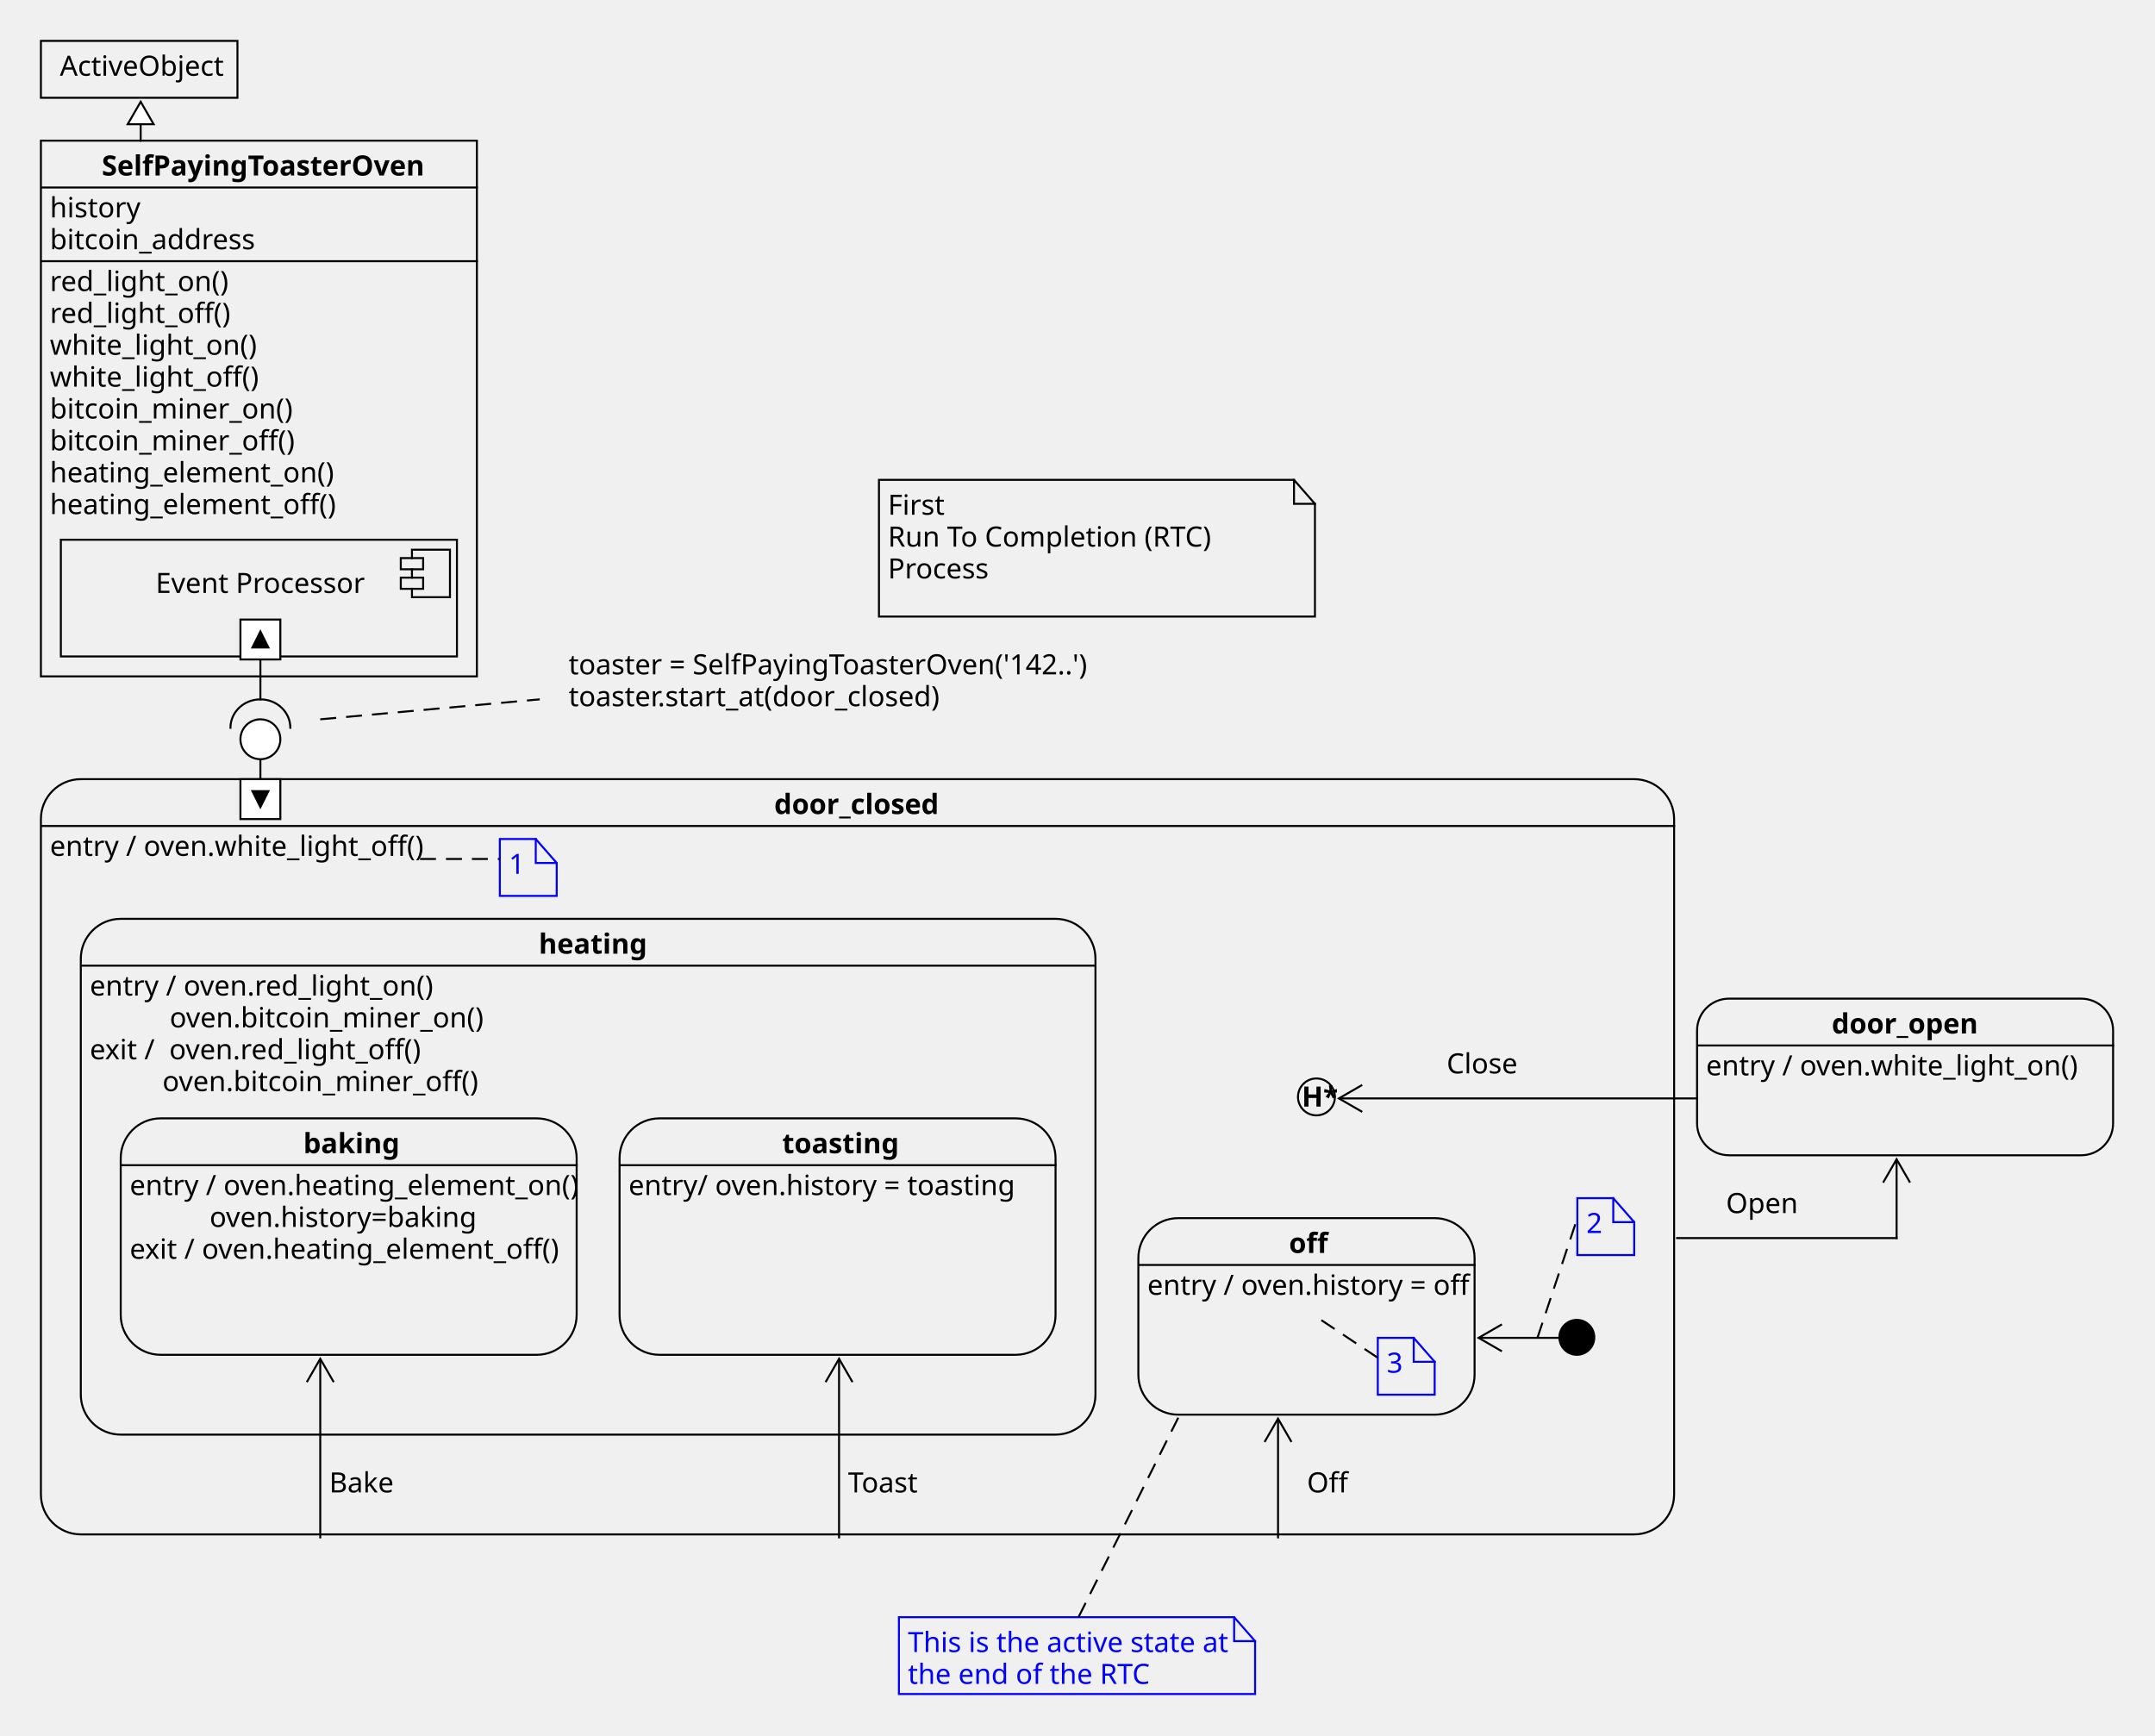
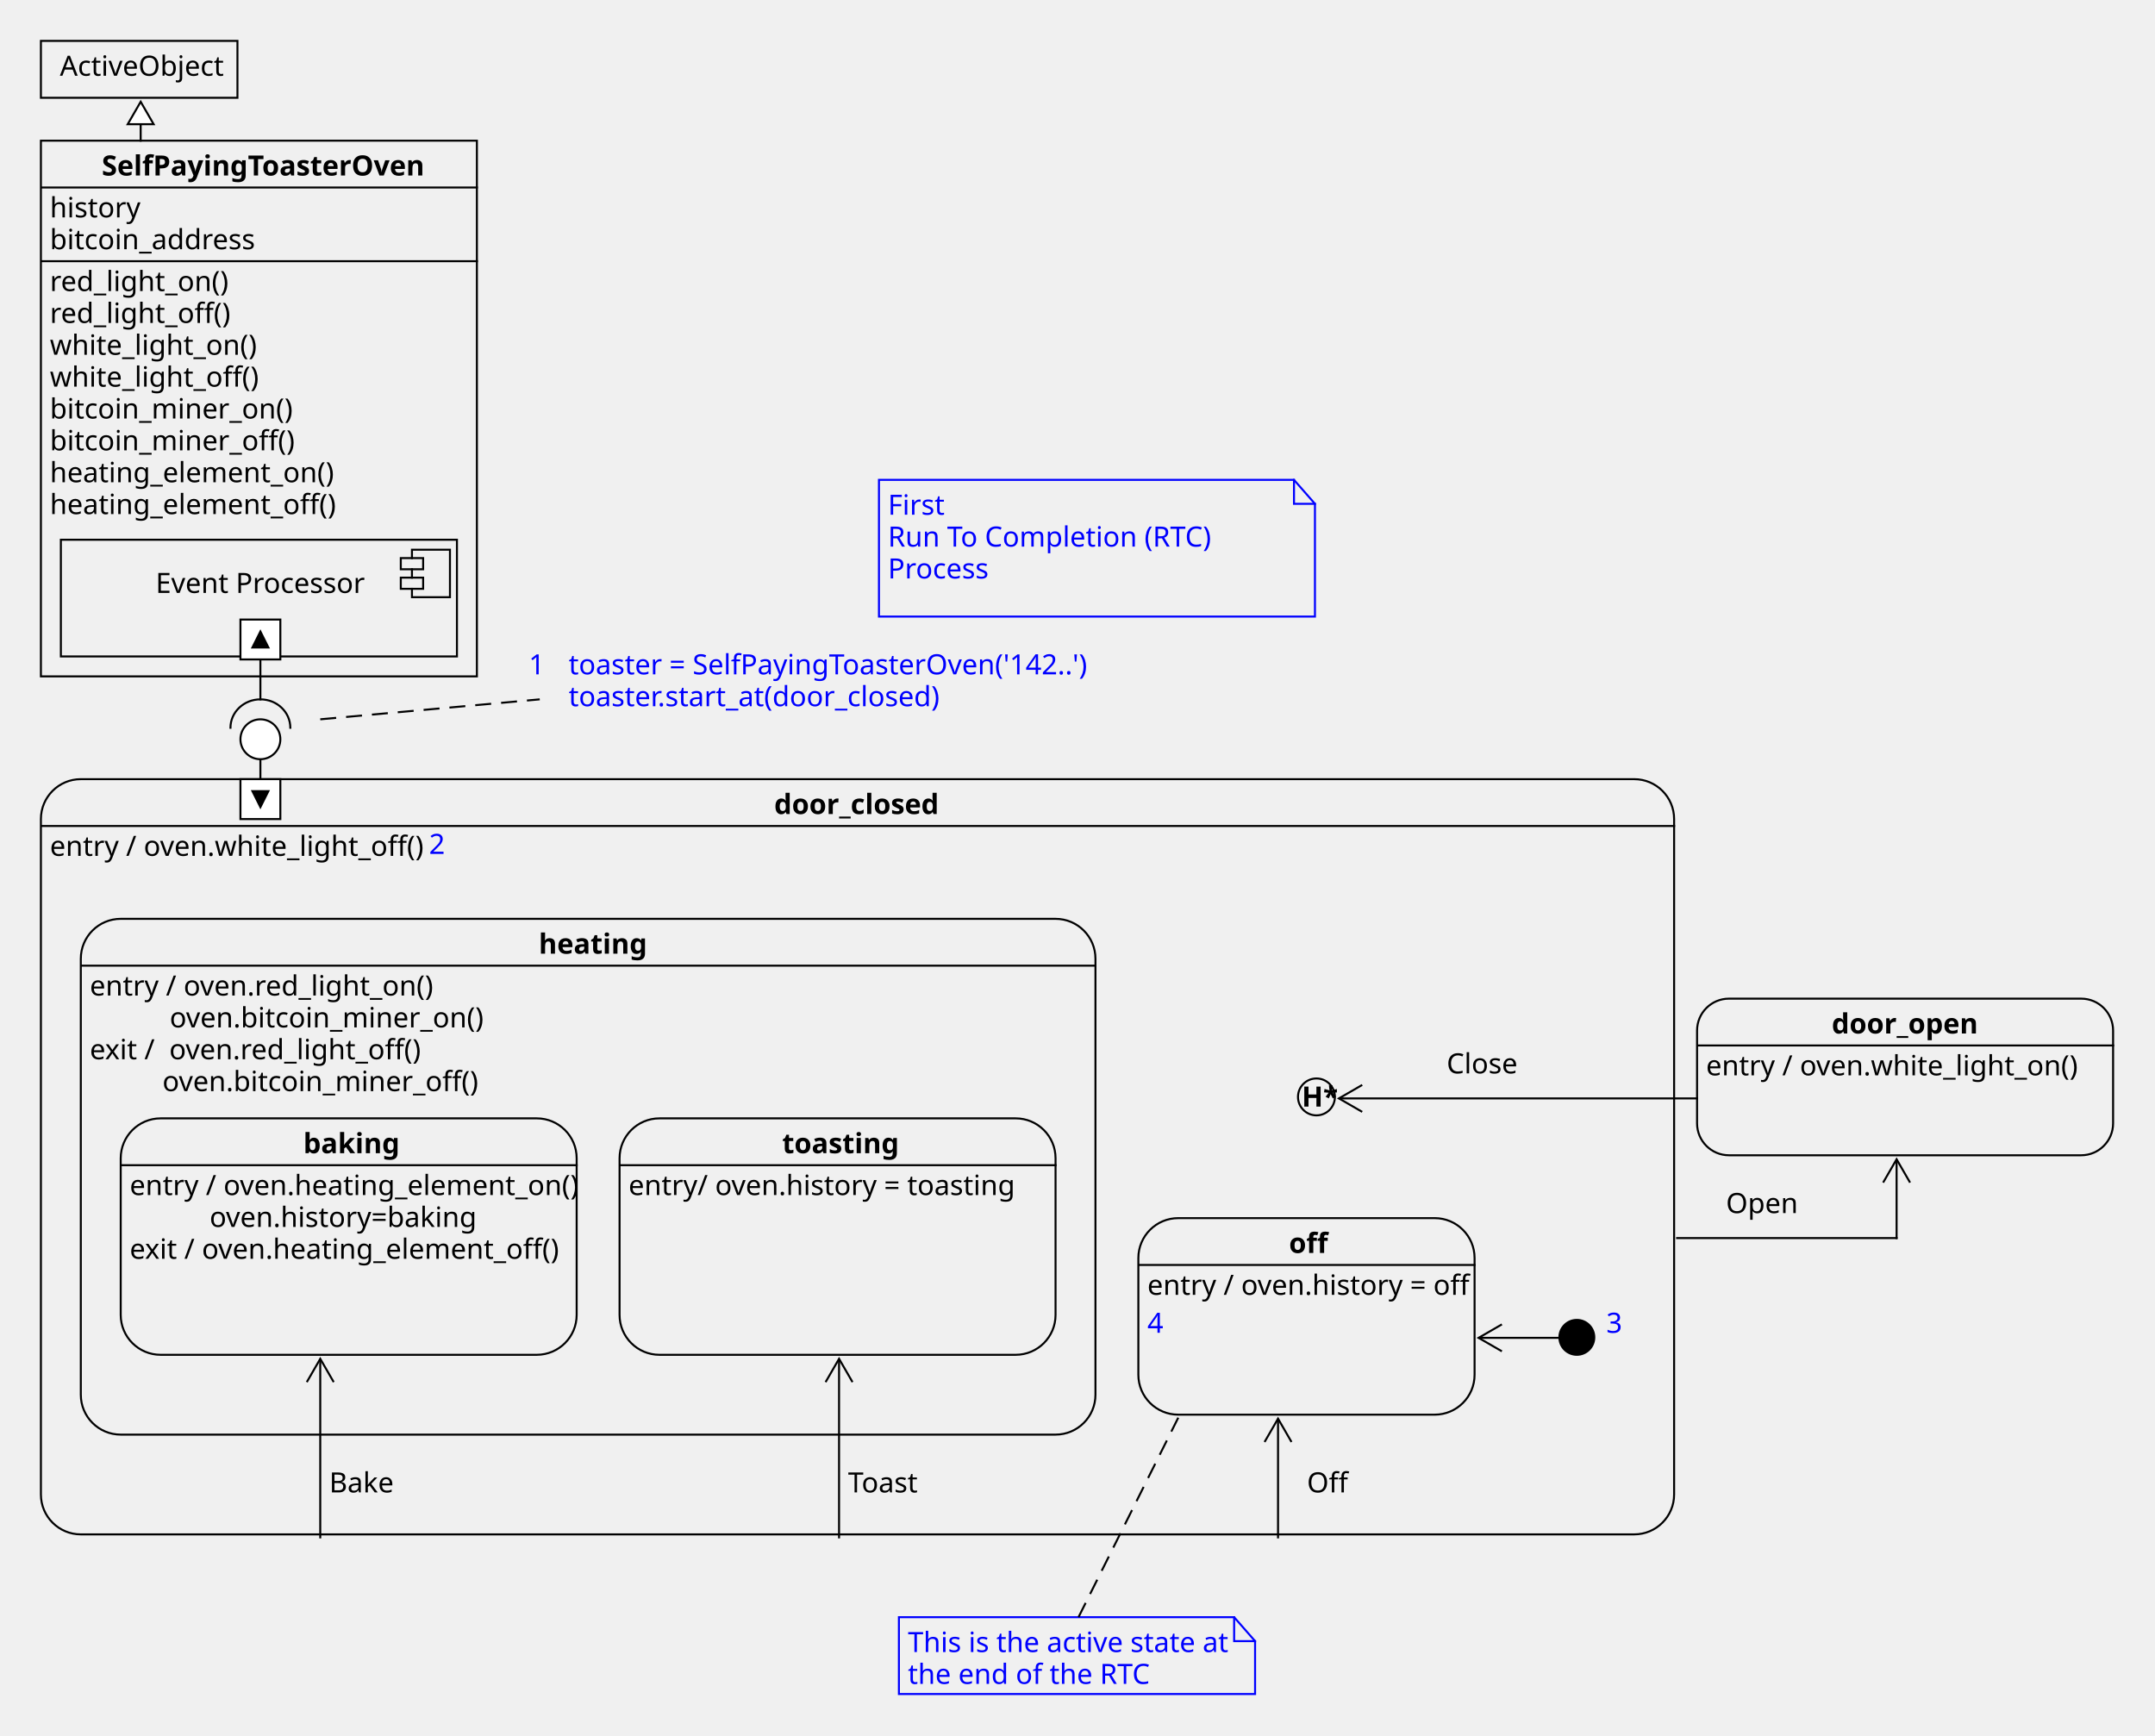
- <svg xmlns="http://www.w3.org/2000/svg" fill-opacity="1" color-rendering="auto" color-interpolation="auto" text-rendering="auto" stroke="black" stroke-linecap="square" width="1080" stroke-miterlimit="10" shape-rendering="auto" stroke-opacity="1" fill="black" stroke-dasharray="none" font-weight="normal" stroke-width="1" viewBox="170 50 1080 870" height="870" font-family="'Dialog'" font-style="normal" stroke-linejoin="miter" font-size="12px" stroke-dashoffset="0" image-rendering="auto">
+ <svg xmlns="http://www.w3.org/2000/svg" fill-opacity="1" color-rendering="auto" color-interpolation="auto" text-rendering="auto" stroke="black" stroke-linecap="square" width="1080" stroke-miterlimit="10" shape-rendering="auto" stroke-opacity="1" fill="black" stroke-dasharray="none" font-weight="normal" stroke-width="1" viewBox="150 60 1080 870" height="870" font-family="'Dialog'" font-style="normal" stroke-linejoin="miter" font-size="12px" stroke-dashoffset="0" image-rendering="auto">
  <defs id="genericDefs" />
  <g>
    <defs id="defs1">
      <clipPath clipPathUnits="userSpaceOnUse" id="clipPath1">
        <path d="M0 0 L2147483647 0 L2147483647 2147483647 L0 2147483647 L0 0 Z" />
      </clipPath>
      <clipPath clipPathUnits="userSpaceOnUse" id="clipPath2">
+         <path d="M0 0 L0 40 L30 40 L30 0 Z" />
+       </clipPath>
+       <clipPath clipPathUnits="userSpaceOnUse" id="clipPath3">
        <path d="M0 0 L0 40 L180 40 L180 0 Z" />
      </clipPath>
-       <clipPath clipPathUnits="userSpaceOnUse" id="clipPath3">
+       <clipPath clipPathUnits="userSpaceOnUse" id="clipPath4">
        <path d="M0 0 L0 70 L220 70 L220 0 Z" />
-       </clipPath>
-       <clipPath clipPathUnits="userSpaceOnUse" id="clipPath4">
-         <path d="M0 0 L0 30 L30 30 L30 0 Z" />
      </clipPath>
      <clipPath clipPathUnits="userSpaceOnUse" id="clipPath5">
        <path d="M0 0 L0 70 L350 70 L350 0 Z" />
      </clipPath>
      <clipPath clipPathUnits="userSpaceOnUse" id="clipPath6">
        <path d="M0 0 L0 30 L100 30 L100 0 Z" />
      </clipPath>
      <clipPath clipPathUnits="userSpaceOnUse" id="clipPath7">
        <path d="M0 0 L0 20 L20 20 L20 0 Z" />
      </clipPath>
      <clipPath clipPathUnits="userSpaceOnUse" id="clipPath8">
        <path d="M0 0 L0 80 L210 80 L210 0 Z" />
      </clipPath>
      <clipPath clipPathUnits="userSpaceOnUse" id="clipPath9">
        <path d="M0 0 L0 120 L220 120 L220 0 Z" />
      </clipPath>
      <clipPath clipPathUnits="userSpaceOnUse" id="clipPath10">
        <path d="M0 0 L0 120 L230 120 L230 0 Z" />
      </clipPath>
      <clipPath clipPathUnits="userSpaceOnUse" id="clipPath11">
        <path d="M0 0 L0 260 L510 260 L510 0 Z" />
      </clipPath>
      <clipPath clipPathUnits="userSpaceOnUse" id="clipPath12">
        <path d="M0 0 L0 100 L170 100 L170 0 Z" />
      </clipPath>
      <clipPath clipPathUnits="userSpaceOnUse" id="clipPath13">
        <path d="M0 0 L0 60 L200 60 L200 0 Z" />
      </clipPath>
      <clipPath clipPathUnits="userSpaceOnUse" id="clipPath14">
        <path d="M0 0 L0 270 L220 270 L220 0 Z" />
      </clipPath>
      <clipPath clipPathUnits="userSpaceOnUse" id="clipPath15">
        <path d="M0 0 L0 380 L820 380 L820 0 Z" />
      </clipPath>
      <clipPath clipPathUnits="userSpaceOnUse" id="clipPath16">
        <path d="M0 0 L0 130 L80 130 L80 0 Z" />
      </clipPath>
      <clipPath clipPathUnits="userSpaceOnUse" id="clipPath17">
-         <path d="M0 0 L0 50 L60 50 L60 0 Z" />
+         <path d="M0 0 L0 40 L140 40 L140 0 Z" />
      </clipPath>
      <clipPath clipPathUnits="userSpaceOnUse" id="clipPath18">
-         <path d="M0 0 L0 90 L50 90 L50 0 Z" />
+         <path d="M0 0 L0 120 L30 120 L30 0 Z" />
      </clipPath>
      <clipPath clipPathUnits="userSpaceOnUse" id="clipPath19">
-         <path d="M0 0 L0 30 L70 30 L70 0 Z" />
+         <path d="M0 0 L0 50 L30 50 L30 0 Z" />
      </clipPath>
      <clipPath clipPathUnits="userSpaceOnUse" id="clipPath20">
-         <path d="M0 0 L0 40 L140 40 L140 0 Z" />
+         <path d="M0 0 L0 90 L30 90 L30 0 Z" />
      </clipPath>
      <clipPath clipPathUnits="userSpaceOnUse" id="clipPath21">
-         <path d="M0 0 L0 120 L30 120 L30 0 Z" />
+         <path d="M0 0 L0 30 L80 30 L80 0 Z" />
      </clipPath>
      <clipPath clipPathUnits="userSpaceOnUse" id="clipPath22">
-         <path d="M0 0 L0 50 L30 50 L30 0 Z" />
+         <path d="M0 0 L0 30 L210 30 L210 0 Z" />
      </clipPath>
      <clipPath clipPathUnits="userSpaceOnUse" id="clipPath23">
-         <path d="M0 0 L0 90 L30 90 L30 0 Z" />
+         <path d="M0 0 L0 70 L140 70 L140 0 Z" />
      </clipPath>
      <clipPath clipPathUnits="userSpaceOnUse" id="clipPath24">
-         <path d="M0 0 L0 30 L80 30 L80 0 Z" />
+         <path d="M0 0 L0 60 L30 60 L30 0 Z" />
      </clipPath>
      <clipPath clipPathUnits="userSpaceOnUse" id="clipPath25">
-         <path d="M0 0 L0 30 L210 30 L210 0 Z" />
-       </clipPath>
-       <clipPath clipPathUnits="userSpaceOnUse" id="clipPath26">
-         <path d="M0 0 L0 70 L140 70 L140 0 Z" />
-       </clipPath>
-       <clipPath clipPathUnits="userSpaceOnUse" id="clipPath27">
-         <path d="M0 0 L0 60 L30 60 L30 0 Z" />
-       </clipPath>
-       <clipPath clipPathUnits="userSpaceOnUse" id="clipPath28">
        <path d="M0 0 L0 70 L50 70 L50 0 Z" />
      </clipPath>
    </defs>
-     <g fill="rgb(255,255,255)" fill-opacity="0" transform="translate(620,860)" stroke-opacity="0" stroke="rgb(255,255,255)">
-       <path d="M0.5 0.5 L168.5 0.5 L179 12.5 L179 39 L0.5 39 Z" stroke="none" clip-path="url(#clipPath2)" />
-     </g>
-     <g fill="blue" transform="translate(620,860)" stroke="blue">
-       <path fill="none" d="M0.5 0.5 L168.5 0.5 L179 12.5 L179 39 L0.5 39 Z" clip-path="url(#clipPath2)" />
-       <path fill="none" d="M168.5 0.5 L168.5 12.5 L179 12.5" clip-path="url(#clipPath2)" />
-       <text x="5" font-size="14px" y="17.969" clip-path="url(#clipPath2)" font-family="sans-serif" stroke="none" xml:space="preserve">This is the active state at</text>
-       <text x="5" font-size="14px" y="33.938" clip-path="url(#clipPath2)" font-family="sans-serif" stroke="none" xml:space="preserve">the end of the RTC</text>
-     </g>
-     <g fill="rgb(255,255,255)" fill-opacity="0" transform="translate(610,290)" stroke-opacity="0" stroke="rgb(255,255,255)">
-       <path d="M0.5 0.5 L208.5 0.5 L219 12.5 L219 69 L0.5 69 Z" stroke="none" clip-path="url(#clipPath3)" />
-     </g>
-     <g transform="translate(610,290)">
-       <path fill="none" d="M0.5 0.5 L208.5 0.5 L219 12.5 L219 69 L0.5 69 Z" clip-path="url(#clipPath3)" />
-       <path fill="none" d="M208.5 0.5 L208.5 12.5 L219 12.5" clip-path="url(#clipPath3)" />
-       <text x="5" font-size="14px" y="17.969" clip-path="url(#clipPath3)" font-family="sans-serif" stroke="none" xml:space="preserve">First </text>
-       <text x="5" font-size="14px" y="33.938" clip-path="url(#clipPath3)" font-family="sans-serif" stroke="none" xml:space="preserve">Run To Completion (RTC)</text>
-       <text x="5" font-size="14px" y="49.906" clip-path="url(#clipPath3)" font-family="sans-serif" stroke="none" xml:space="preserve">Process</text>
-     </g>
-     <g fill="rgb(255,255,255)" fill-opacity="0" transform="translate(860,720)" stroke-opacity="0" stroke="rgb(255,255,255)">
-       <path d="M0.5 0.5 L18.5 0.5 L29 12.5 L29 29 L0.5 29 Z" stroke="none" clip-path="url(#clipPath4)" />
-     </g>
-     <g fill="blue" transform="translate(860,720)" stroke="blue">
-       <path fill="none" d="M0.5 0.5 L18.5 0.5 L29 12.5 L29 29 L0.5 29 Z" clip-path="url(#clipPath4)" />
-       <path fill="none" d="M18.5 0.5 L18.5 12.5 L29 12.5" clip-path="url(#clipPath4)" />
-       <text x="5" font-size="14px" y="17.969" clip-path="url(#clipPath4)" font-family="sans-serif" stroke="none" xml:space="preserve">3</text>
-     </g>
-     <g fill="rgb(255,255,255)" fill-opacity="0" transform="translate(960,650)" stroke-opacity="0" stroke="rgb(255,255,255)">
-       <path d="M0.5 0.5 L18.5 0.5 L29 12.5 L29 29 L0.5 29 Z" stroke="none" clip-path="url(#clipPath4)" />
-     </g>
-     <g fill="blue" transform="translate(960,650)" stroke="blue">
-       <path fill="none" d="M0.5 0.5 L18.5 0.5 L29 12.5 L29 29 L0.5 29 Z" clip-path="url(#clipPath4)" />
-       <path fill="none" d="M18.5 0.5 L18.5 12.5 L29 12.5" clip-path="url(#clipPath4)" />
-       <text x="5" font-size="14px" y="17.969" clip-path="url(#clipPath4)" font-family="sans-serif" stroke="none" xml:space="preserve">2</text>
-     </g>
-     <g fill="rgb(255,255,255)" fill-opacity="0" transform="translate(420,470)" stroke-opacity="0" stroke="rgb(255,255,255)">
-       <path d="M0.5 0.5 L18.5 0.5 L29 12.5 L29 29 L0.5 29 Z" stroke="none" clip-path="url(#clipPath4)" />
-     </g>
-     <g fill="blue" transform="translate(420,470)" stroke="blue">
-       <path fill="none" d="M0.5 0.5 L18.5 0.5 L29 12.5 L29 29 L0.5 29 Z" clip-path="url(#clipPath4)" />
-       <path fill="none" d="M18.5 0.5 L18.5 12.5 L29 12.5" clip-path="url(#clipPath4)" />
-       <text x="5" font-size="14px" y="17.969" clip-path="url(#clipPath4)" font-family="sans-serif" stroke="none" xml:space="preserve">1</text>
-     </g>
-     <g font-family="sans-serif" font-size="14px" transform="translate(450,370)">
+     <g fill="blue" font-size="14px" font-family="sans-serif" transform="translate(720,710)" stroke="blue">
+       <text x="5" xml:space="preserve" y="17.969" clip-path="url(#clipPath2)" stroke="none">4</text>
+     </g>
+     <g fill="blue" font-size="14px" font-family="sans-serif" transform="translate(950,710)" stroke="blue">
+       <text x="5" xml:space="preserve" y="17.969" clip-path="url(#clipPath2)" stroke="none">3</text>
+     </g>
+     <g fill="blue" font-size="14px" font-family="sans-serif" transform="translate(360,470)" stroke="blue">
+       <text x="5" xml:space="preserve" y="17.969" clip-path="url(#clipPath2)" stroke="none">2</text>
+     </g>
+     <g fill="blue" font-size="14px" font-family="sans-serif" transform="translate(410,380)" stroke="blue">
+       <text x="5" xml:space="preserve" y="17.969" clip-path="url(#clipPath2)" stroke="none">1</text>
+     </g>
+     <g fill="rgb(255,255,255)" fill-opacity="0" transform="translate(600,870)" stroke-opacity="0" stroke="rgb(255,255,255)">
+       <path d="M0.5 0.5 L168.5 0.5 L179 12.5 L179 39 L0.5 39 Z" stroke="none" clip-path="url(#clipPath3)" />
+     </g>
+     <g fill="blue" transform="translate(600,870)" stroke="blue">
+       <path fill="none" d="M0.5 0.5 L168.5 0.5 L179 12.5 L179 39 L0.5 39 Z" clip-path="url(#clipPath3)" />
+       <path fill="none" d="M168.5 0.5 L168.5 12.5 L179 12.5" clip-path="url(#clipPath3)" />
+       <text x="5" font-size="14px" y="17.969" clip-path="url(#clipPath3)" font-family="sans-serif" stroke="none" xml:space="preserve">This is the active state at</text>
+       <text x="5" font-size="14px" y="33.938" clip-path="url(#clipPath3)" font-family="sans-serif" stroke="none" xml:space="preserve">the end of the RTC</text>
+     </g>
+     <g fill="rgb(255,255,255)" fill-opacity="0" transform="translate(590,300)" stroke-opacity="0" stroke="rgb(255,255,255)">
+       <path d="M0.5 0.5 L208.5 0.5 L219 12.5 L219 69 L0.5 69 Z" stroke="none" clip-path="url(#clipPath4)" />
+     </g>
+     <g fill="blue" transform="translate(590,300)" stroke="blue">
+       <path fill="none" d="M0.5 0.5 L208.5 0.5 L219 12.5 L219 69 L0.5 69 Z" clip-path="url(#clipPath4)" />
+       <path fill="none" d="M208.5 0.5 L208.5 12.5 L219 12.5" clip-path="url(#clipPath4)" />
+       <text x="5" font-size="14px" y="17.969" clip-path="url(#clipPath4)" font-family="sans-serif" stroke="none" xml:space="preserve">First </text>
+       <text x="5" font-size="14px" y="33.938" clip-path="url(#clipPath4)" font-family="sans-serif" stroke="none" xml:space="preserve">Run To Completion (RTC)</text>
+       <text x="5" font-size="14px" y="49.906" clip-path="url(#clipPath4)" font-family="sans-serif" stroke="none" xml:space="preserve">Process</text>
+     </g>
+     <g fill="blue" font-size="14px" font-family="sans-serif" transform="translate(430,380)" stroke="blue">
      <text x="5" xml:space="preserve" y="17.969" clip-path="url(#clipPath5)" stroke="none">toaster = SelfPayingToasterOven('142..')</text>
      <text x="5" xml:space="preserve" y="33.938" clip-path="url(#clipPath5)" stroke="none">toaster.start_at(door_closed)</text>
    </g>
-     <g font-family="sans-serif" font-size="14px" transform="translate(330,780)">
+     <g font-family="sans-serif" font-size="14px" transform="translate(310,790)">
      <text x="5" xml:space="preserve" y="17.969" clip-path="url(#clipPath6)" stroke="none">Bake</text>
    </g>
-     <g font-family="sans-serif" font-size="14px" transform="translate(590,780)">
+     <g font-family="sans-serif" font-size="14px" transform="translate(570,790)">
      <text x="5" xml:space="preserve" y="17.969" clip-path="url(#clipPath6)" stroke="none">Toast</text>
    </g>
-     <g font-family="sans-serif" font-size="14px" transform="translate(820,780)">
+     <g font-family="sans-serif" font-size="14px" transform="translate(800,790)">
      <text x="5" xml:space="preserve" y="17.969" clip-path="url(#clipPath6)" stroke="none">Off</text>
    </g>
-     <g font-family="sans-serif" font-size="14px" transform="translate(890,570)">
+     <g font-family="sans-serif" font-size="14px" transform="translate(870,580)">
      <text x="5" xml:space="preserve" y="17.969" clip-path="url(#clipPath6)" stroke="none">Close</text>
    </g>
-     <g font-family="sans-serif" font-size="14px" transform="translate(1030,640)">
+     <g font-family="sans-serif" font-size="14px" transform="translate(1010,650)">
      <text x="5" xml:space="preserve" y="17.969" clip-path="url(#clipPath6)" stroke="none">Open</text>
    </g>
-     <g fill="rgb(255,255,255)" fill-opacity="0" transform="translate(190,70)" stroke-opacity="0" stroke="rgb(255,255,255)">
+     <g fill="rgb(255,255,255)" fill-opacity="0" transform="translate(170,80)" stroke-opacity="0" stroke="rgb(255,255,255)">
      <rect x="0.5" width="98.5" height="28.5" y="0.5" clip-path="url(#clipPath6)" stroke="none" />
    </g>
-     <g transform="translate(190,70)">
+     <g transform="translate(170,80)">
      <rect fill="none" x="0.5" width="98.5" height="28.5" y="0.5" clip-path="url(#clipPath6)" />
      <text x="10" font-size="14px" y="17.969" clip-path="url(#clipPath6)" font-family="sans-serif" stroke="none" xml:space="preserve">ActiveObject</text>
    </g>
-     <g transform="translate(950,710)">
+     <g transform="translate(930,720)">
      <circle r="8.75" clip-path="url(#clipPath7)" cx="10.25" cy="10.25" stroke="none" />
      <circle fill="none" r="8.75" clip-path="url(#clipPath7)" cx="10.25" cy="10.25" />
    </g>
-     <g fill="rgb(255,255,255)" fill-opacity="0" transform="translate(1020,550)" stroke-opacity="0" stroke="rgb(255,255,255)">
+     <g fill="rgb(255,255,255)" fill-opacity="0" transform="translate(1000,560)" stroke-opacity="0" stroke="rgb(255,255,255)">
      <rect x="0.5" y="0.5" clip-path="url(#clipPath8)" width="208.5" rx="16" ry="16" height="78.5" stroke="none" />
    </g>
-     <g transform="translate(1020,550)">
+     <g transform="translate(1000,560)">
      <rect x="0.5" y="0.5" clip-path="url(#clipPath8)" fill="none" width="208.5" rx="16" ry="16" height="78.5" />
      <text x="68" font-size="14px" y="17.969" clip-path="url(#clipPath8)" font-family="sans-serif" stroke="none" font-weight="bold" xml:space="preserve">door_open</text>
      <path fill="none" d="M1 23.969 L209 23.969" clip-path="url(#clipPath8)" />
      <text x="5" font-size="14px" y="38.938" clip-path="url(#clipPath8)" font-family="sans-serif" stroke="none" xml:space="preserve">entry / oven.white_light_on()</text>
    </g>
-     <g fill="rgb(255,255,255)" fill-opacity="0" transform="translate(820,590)" stroke-opacity="0" stroke="rgb(255,255,255)">
+     <g fill="rgb(255,255,255)" fill-opacity="0" transform="translate(800,600)" stroke-opacity="0" stroke="rgb(255,255,255)">
      <circle r="9.25" clip-path="url(#clipPath7)" cx="9.75" cy="9.75" stroke="none" />
    </g>
-     <g transform="translate(820,590)">
+     <g transform="translate(800,600)">
      <circle fill="none" r="9.25" clip-path="url(#clipPath7)" cx="9.75" cy="9.75" />
      <text x="2.39" font-size="14px" y="14.594" clip-path="url(#clipPath7)" font-family="sans-serif" stroke="none" font-weight="bold" xml:space="preserve">H*</text>
    </g>
-     <g fill="rgb(255,255,255)" fill-opacity="0" transform="translate(480,610)" stroke-opacity="0" stroke="rgb(255,255,255)">
+     <g fill="rgb(255,255,255)" fill-opacity="0" transform="translate(460,620)" stroke-opacity="0" stroke="rgb(255,255,255)">
      <rect x="0.5" y="0.5" clip-path="url(#clipPath9)" width="218.5" rx="20" ry="20" height="118.5" stroke="none" />
    </g>
-     <g transform="translate(480,610)">
+     <g transform="translate(460,620)">
      <rect x="0.5" y="0.5" clip-path="url(#clipPath9)" fill="none" width="218.5" rx="20" ry="20" height="118.5" />
      <text x="82" font-size="14px" y="17.969" clip-path="url(#clipPath9)" font-family="sans-serif" stroke="none" font-weight="bold" xml:space="preserve">toasting</text>
      <path fill="none" d="M1 23.969 L219 23.969" clip-path="url(#clipPath9)" />
      <text x="5" font-size="14px" y="38.938" clip-path="url(#clipPath9)" font-family="sans-serif" stroke="none" xml:space="preserve">entry/ oven.history = toasting</text>
    </g>
-     <g fill="rgb(255,255,255)" fill-opacity="0" transform="translate(230,610)" stroke-opacity="0" stroke="rgb(255,255,255)">
+     <g fill="rgb(255,255,255)" fill-opacity="0" transform="translate(210,620)" stroke-opacity="0" stroke="rgb(255,255,255)">
      <rect x="0.5" y="0.5" clip-path="url(#clipPath10)" width="228.5" rx="20" ry="20" height="118.5" stroke="none" />
    </g>
-     <g transform="translate(230,610)">
+     <g transform="translate(210,620)">
      <rect x="0.5" y="0.5" clip-path="url(#clipPath10)" fill="none" width="228.5" rx="20" ry="20" height="118.5" />
      <text x="92" font-size="14px" y="17.969" clip-path="url(#clipPath10)" font-family="sans-serif" stroke="none" font-weight="bold" xml:space="preserve">baking</text>
      <path fill="none" d="M1 23.969 L229 23.969" clip-path="url(#clipPath10)" />
      <text x="5" font-size="14px" y="38.938" clip-path="url(#clipPath10)" font-family="sans-serif" stroke="none" xml:space="preserve">entry / oven.heating_element_on()</text>
      <text x="5" font-size="14px" y="54.906" clip-path="url(#clipPath10)" font-family="sans-serif" stroke="none" xml:space="preserve">           oven.history=baking</text>
      <text x="5" font-size="14px" y="70.875" clip-path="url(#clipPath10)" font-family="sans-serif" stroke="none" xml:space="preserve">exit / oven.heating_element_off()</text>
    </g>
-     <g fill="rgb(255,255,255)" fill-opacity="0" transform="translate(210,510)" stroke-opacity="0" stroke="rgb(255,255,255)">
+     <g fill="rgb(255,255,255)" fill-opacity="0" transform="translate(190,520)" stroke-opacity="0" stroke="rgb(255,255,255)">
      <rect x="0.5" y="0.5" clip-path="url(#clipPath11)" width="508.5" rx="20" ry="20" height="258.5" stroke="none" />
    </g>
-     <g transform="translate(210,510)">
+     <g transform="translate(190,520)">
      <rect x="0.5" y="0.5" clip-path="url(#clipPath11)" fill="none" width="508.5" rx="20" ry="20" height="258.5" />
      <text x="230" font-size="14px" y="17.969" clip-path="url(#clipPath11)" font-family="sans-serif" stroke="none" font-weight="bold" xml:space="preserve">heating</text>
      <path fill="none" d="M1 23.969 L509 23.969" clip-path="url(#clipPath11)" />
      <text x="5" font-size="14px" y="38.938" clip-path="url(#clipPath11)" font-family="sans-serif" stroke="none" xml:space="preserve">entry / oven.red_light_on()</text>
      <text x="5" font-size="14px" y="54.906" clip-path="url(#clipPath11)" font-family="sans-serif" stroke="none" xml:space="preserve">           oven.bitcoin_miner_on()</text>
      <text x="5" font-size="14px" y="70.875" clip-path="url(#clipPath11)" font-family="sans-serif" stroke="none" xml:space="preserve">exit /  oven.red_light_off()</text>
      <text x="5" font-size="14px" y="86.844" clip-path="url(#clipPath11)" font-family="sans-serif" stroke="none" xml:space="preserve">          oven.bitcoin_miner_off()</text>
    </g>
-     <g fill="rgb(255,255,255)" fill-opacity="0" transform="translate(740,660)" stroke-opacity="0" stroke="rgb(255,255,255)">
+     <g fill="rgb(255,255,255)" fill-opacity="0" transform="translate(720,670)" stroke-opacity="0" stroke="rgb(255,255,255)">
      <rect x="0.5" y="0.5" clip-path="url(#clipPath12)" width="168.5" rx="20" ry="20" height="98.5" stroke="none" />
    </g>
-     <g transform="translate(740,660)">
+     <g transform="translate(720,670)">
      <rect x="0.5" y="0.5" clip-path="url(#clipPath12)" fill="none" width="168.5" rx="20" ry="20" height="98.5" />
      <text x="76" font-size="14px" y="17.969" clip-path="url(#clipPath12)" font-family="sans-serif" stroke="none" font-weight="bold" xml:space="preserve">off</text>
      <path fill="none" d="M1 23.969 L169 23.969" clip-path="url(#clipPath12)" />
      <text x="5" font-size="14px" y="38.938" clip-path="url(#clipPath12)" font-family="sans-serif" stroke="none" xml:space="preserve">entry / oven.history = off</text>
    </g>
-     <g fill="rgb(255,255,255)" fill-opacity="0" transform="translate(200,320)" stroke-opacity="0" stroke="rgb(255,255,255)">
+     <g fill="rgb(255,255,255)" fill-opacity="0" transform="translate(180,330)" stroke-opacity="0" stroke="rgb(255,255,255)">
      <rect x="170.86" width="11.2" height="5.6" y="9.7" clip-path="url(#clipPath13)" stroke="none" />
    </g>
-     <g transform="translate(200,320)">
+     <g transform="translate(180,330)">
      <rect fill="none" x="170.86" width="11.2" height="5.6" y="9.7" clip-path="url(#clipPath13)" />
    </g>
-     <g fill="rgb(255,255,255)" fill-opacity="0" transform="translate(200,320)" stroke-opacity="0" stroke="rgb(255,255,255)">
+     <g fill="rgb(255,255,255)" fill-opacity="0" transform="translate(180,330)" stroke-opacity="0" stroke="rgb(255,255,255)">
      <rect x="170.86" width="11.2" height="5.6" y="19.5" clip-path="url(#clipPath13)" stroke="none" />
    </g>
-     <g transform="translate(200,320)">
+     <g transform="translate(180,330)">
      <rect fill="none" x="170.86" width="11.2" height="5.6" y="19.5" clip-path="url(#clipPath13)" />
      <path fill="none" d="M176.46 15.3 L176.46 19.5" clip-path="url(#clipPath13)" />
      <path fill="none" d="M176.46 9.7 L176.46 5.5 L195.5 5.5 L195.5 29.3 L176.46 29.3 L176.46 25.1" clip-path="url(#clipPath13)" />
    </g>
-     <g fill="rgb(255,255,255)" fill-opacity="0" transform="translate(200,320)" stroke-opacity="0" stroke="rgb(255,255,255)">
+     <g fill="rgb(255,255,255)" fill-opacity="0" transform="translate(180,330)" stroke-opacity="0" stroke="rgb(255,255,255)">
      <rect x="0.5" width="198.5" height="58.5" y="0.5" clip-path="url(#clipPath13)" stroke="none" />
    </g>
-     <g transform="translate(200,320)">
+     <g transform="translate(180,330)">
      <rect fill="none" x="0.5" width="198.5" height="58.5" y="0.5" clip-path="url(#clipPath13)" />
      <text x="48" font-size="14px" y="27.169" clip-path="url(#clipPath13)" font-family="sans-serif" stroke="none" xml:space="preserve">Event Processor</text>
    </g>
-     <g fill="rgb(255,255,255)" fill-opacity="0" transform="translate(190,120)" stroke-opacity="0" stroke="rgb(255,255,255)">
+     <g fill="rgb(255,255,255)" fill-opacity="0" transform="translate(170,130)" stroke-opacity="0" stroke="rgb(255,255,255)">
      <rect x="0.5" width="218.5" height="268.5" y="0.5" clip-path="url(#clipPath14)" stroke="none" />
    </g>
-     <g transform="translate(190,120)">
+     <g transform="translate(170,130)">
      <rect fill="none" x="0.5" width="218.5" height="268.5" y="0.5" clip-path="url(#clipPath14)" />
      <text x="31" font-size="14px" y="17.969" clip-path="url(#clipPath14)" font-family="sans-serif" stroke="none" font-weight="bold" xml:space="preserve">SelfPayingToasterOven</text>
      <path fill="none" d="M1 23.969 L219 23.969" clip-path="url(#clipPath14)" />
      <text x="5" font-size="14px" y="38.938" clip-path="url(#clipPath14)" font-family="sans-serif" stroke="none" xml:space="preserve">history</text>
      <text x="5" font-size="14px" y="54.906" clip-path="url(#clipPath14)" font-family="sans-serif" stroke="none" xml:space="preserve">bitcoin_address</text>
      <path fill="none" d="M1 60.906 L219 60.906" clip-path="url(#clipPath14)" />
      <text x="5" font-size="14px" y="75.875" clip-path="url(#clipPath14)" font-family="sans-serif" stroke="none" xml:space="preserve">red_light_on()</text>
      <text x="5" font-size="14px" y="91.844" clip-path="url(#clipPath14)" font-family="sans-serif" stroke="none" xml:space="preserve">red_light_off()</text>
      <text x="5" font-size="14px" y="107.812" clip-path="url(#clipPath14)" font-family="sans-serif" stroke="none" xml:space="preserve">white_light_on()</text>
      <text x="5" font-size="14px" y="123.781" clip-path="url(#clipPath14)" font-family="sans-serif" stroke="none" xml:space="preserve">white_light_off()</text>
      <text x="5" font-size="14px" y="139.75" clip-path="url(#clipPath14)" font-family="sans-serif" stroke="none" xml:space="preserve">bitcoin_miner_on()</text>
      <text x="5" font-size="14px" y="155.719" clip-path="url(#clipPath14)" font-family="sans-serif" stroke="none" xml:space="preserve">bitcoin_miner_off()</text>
      <text x="5" font-size="14px" y="171.688" clip-path="url(#clipPath14)" font-family="sans-serif" stroke="none" xml:space="preserve">heating_element_on()</text>
      <text x="5" font-size="14px" y="187.656" clip-path="url(#clipPath14)" font-family="sans-serif" stroke="none" xml:space="preserve">heating_element_off()</text>
    </g>
-     <g fill="rgb(255,255,255)" fill-opacity="0" transform="translate(190,440)" stroke-opacity="0" stroke="rgb(255,255,255)">
+     <g fill="rgb(255,255,255)" fill-opacity="0" transform="translate(170,450)" stroke-opacity="0" stroke="rgb(255,255,255)">
      <rect x="0.5" y="0.5" clip-path="url(#clipPath15)" width="818.5" rx="20" ry="20" height="378.5" stroke="none" />
    </g>
-     <g transform="translate(190,440)">
+     <g transform="translate(170,450)">
      <rect x="0.5" y="0.5" clip-path="url(#clipPath15)" fill="none" width="818.5" rx="20" ry="20" height="378.5" />
      <text x="368" font-size="14px" y="17.969" clip-path="url(#clipPath15)" font-family="sans-serif" stroke="none" font-weight="bold" xml:space="preserve">door_closed</text>
      <path fill="none" d="M1 23.969 L819 23.969" clip-path="url(#clipPath15)" />
      <text x="5" font-size="14px" y="38.938" clip-path="url(#clipPath15)" font-family="sans-serif" stroke="none" xml:space="preserve">entry / oven.white_light_off()</text>
    </g>
-     <g stroke-dasharray="8,5" stroke-miterlimit="5" transform="translate(700,750)" stroke-linecap="butt">
+     <g stroke-dasharray="8,5" stroke-miterlimit="5" transform="translate(680,760)" stroke-linecap="butt">
      <path fill="none" d="M10.5 110.5 L60.5 10.5" clip-path="url(#clipPath16)" />
    </g>
-     <g stroke-dasharray="8,5" stroke-miterlimit="5" transform="translate(820,700)" stroke-linecap="butt">
-       <path fill="none" d="M40.5 30.5 L10.5 10.5" clip-path="url(#clipPath17)" />
-     </g>
-     <g stroke-dasharray="8,5" stroke-miterlimit="5" transform="translate(930,650)" stroke-linecap="butt">
-       <path fill="none" d="M10.5 70.5 L30.5 10.5" clip-path="url(#clipPath18)" />
-     </g>
-     <g stroke-dasharray="8,5" stroke-miterlimit="5" transform="translate(370,470)" stroke-linecap="butt">
-       <path fill="none" d="M10.5 10.5 L50.5 10.5" clip-path="url(#clipPath19)" />
-     </g>
-     <g stroke-dasharray="8,5" stroke-miterlimit="5" transform="translate(320,390)" stroke-linecap="butt">
-       <path fill="none" d="M10.5 20.5 L120.5 10.5" clip-path="url(#clipPath20)" />
-     </g>
-     <g transform="translate(580,720)">
-       <path fill="none" d="M10.5 100.5 L10.5 11.5" clip-path="url(#clipPath21)" />
-       <path fill="none" d="M17 22.258 L10.5 11 L4 22.258" clip-path="url(#clipPath21)" />
-     </g>
-     <g transform="translate(320,720)">
-       <path fill="none" d="M10.5 100.5 L10.5 11.5" clip-path="url(#clipPath21)" />
-       <path fill="none" d="M17 22.258 L10.5 11 L4 22.258" clip-path="url(#clipPath21)" />
-     </g>
-     <g transform="translate(230,90)">
-       <path fill="none" d="M10.5 11.5 L10.5 30.5" clip-path="url(#clipPath22)" />
-       <path fill="white" d="M4 22.258 L10.5 11 L17 22.258 Z" clip-path="url(#clipPath22)" stroke="none" />
-       <path fill="none" d="M4 22.258 L10.5 11 L17 22.258 Z" clip-path="url(#clipPath22)" />
-     </g>
-     <g transform="translate(800,750)">
-       <path fill="none" d="M10.5 70.5 L10.5 11.5" clip-path="url(#clipPath23)" />
-       <path fill="none" d="M17 22.258 L10.5 11 L4 22.258" clip-path="url(#clipPath23)" />
-     </g>
-     <g transform="translate(900,710)">
-       <path fill="none" d="M60.5 10.5 L11.5 10.5" clip-path="url(#clipPath24)" />
-       <path fill="none" d="M22.258 4 L11 10.5 L22.258 17" clip-path="url(#clipPath24)" />
-     </g>
-     <g transform="translate(830,590)">
-       <path fill="none" d="M190.5 10.5 L11.5 10.5" clip-path="url(#clipPath25)" />
-       <path fill="none" d="M22.258 4 L11 10.5 L22.258 17" clip-path="url(#clipPath25)" />
-     </g>
-     <g transform="translate(1000,620)">
-       <path fill="none" d="M10.5 50.5 L120.5 50.5" clip-path="url(#clipPath26)" />
-       <path fill="none" d="M120.5 50.5 L120.5 11.5" clip-path="url(#clipPath26)" />
-       <path fill="none" d="M127 22.258 L120.5 11 L114 22.258" clip-path="url(#clipPath26)" />
-     </g>
-     <g transform="translate(290,410)">
-       <path fill="none" d="M10.5 11.5 L10.5 40.5" clip-path="url(#clipPath27)" />
-       <circle fill="white" r="10" clip-path="url(#clipPath27)" cx="10.5" cy="10.5" stroke="none" />
-       <circle fill="none" r="10" clip-path="url(#clipPath27)" cx="10.5" cy="10.5" />
-       <rect x="0.5" y="30.5" clip-path="url(#clipPath27)" fill="white" width="20" height="20" stroke="none" />
-       <rect fill="none" x="0.5" width="20" height="20" y="30.5" clip-path="url(#clipPath27)" />
-       <path d="M6.5 36.5 L14.5 36.5 L10.5 44.5 Z" clip-path="url(#clipPath27)" stroke="none" />
-       <path fill="none" d="M6.5 36.5 L14.5 36.5 L10.5 44.5 Z" clip-path="url(#clipPath27)" />
-     </g>
-     <g transform="translate(280,360)">
-       <path fill="none" d="M20.5 11.5 L20.5 40.5" clip-path="url(#clipPath28)" />
-       <rect x="10.5" y="0.5" clip-path="url(#clipPath28)" fill="white" width="20" height="20" stroke="none" />
-       <rect fill="none" x="10.5" width="20" height="20" y="0.5" clip-path="url(#clipPath28)" />
-       <path d="M20.5 6.5 L24.5 14.5 L16.5 14.5 Z" clip-path="url(#clipPath28)" stroke="none" />
-       <path fill="none" d="M20.5 6.5 L24.5 14.5 L16.5 14.5 Z" clip-path="url(#clipPath28)" />
-     </g>
-     <g fill="rgb(255,255,255)" fill-opacity="0" transform="translate(280,360)" stroke-opacity="0" stroke="rgb(255,255,255)">
-       <path d="M35.5 54.75 A15 14.25 0 0 0 5.5 54.75" stroke="none" clip-path="url(#clipPath28)" />
-     </g>
-     <g transform="translate(280,360)">
-       <path fill="none" d="M35.5 54.75 A15 14.25 0 0 0 5.5 54.75" clip-path="url(#clipPath28)" />
+     <g stroke-dasharray="8,5" stroke-miterlimit="5" transform="translate(300,400)" stroke-linecap="butt">
+       <path fill="none" d="M10.5 20.5 L120.5 10.5" clip-path="url(#clipPath17)" />
+     </g>
+     <g transform="translate(560,730)">
+       <path fill="none" d="M10.5 100.5 L10.5 11.5" clip-path="url(#clipPath18)" />
+       <path fill="none" d="M17 22.258 L10.5 11 L4 22.258" clip-path="url(#clipPath18)" />
+     </g>
+     <g transform="translate(300,730)">
+       <path fill="none" d="M10.5 100.5 L10.5 11.5" clip-path="url(#clipPath18)" />
+       <path fill="none" d="M17 22.258 L10.5 11 L4 22.258" clip-path="url(#clipPath18)" />
+     </g>
+     <g transform="translate(210,100)">
+       <path fill="none" d="M10.5 11.5 L10.5 30.5" clip-path="url(#clipPath19)" />
+       <path fill="white" d="M4 22.258 L10.5 11 L17 22.258 Z" clip-path="url(#clipPath19)" stroke="none" />
+       <path fill="none" d="M4 22.258 L10.5 11 L17 22.258 Z" clip-path="url(#clipPath19)" />
+     </g>
+     <g transform="translate(780,760)">
+       <path fill="none" d="M10.5 70.5 L10.5 11.5" clip-path="url(#clipPath20)" />
+       <path fill="none" d="M17 22.258 L10.5 11 L4 22.258" clip-path="url(#clipPath20)" />
+     </g>
+     <g transform="translate(880,720)">
+       <path fill="none" d="M60.5 10.5 L11.5 10.5" clip-path="url(#clipPath21)" />
+       <path fill="none" d="M22.258 4 L11 10.5 L22.258 17" clip-path="url(#clipPath21)" />
+     </g>
+     <g transform="translate(810,600)">
+       <path fill="none" d="M190.5 10.5 L11.5 10.5" clip-path="url(#clipPath22)" />
+       <path fill="none" d="M22.258 4 L11 10.5 L22.258 17" clip-path="url(#clipPath22)" />
+     </g>
+     <g transform="translate(980,630)">
+       <path fill="none" d="M10.5 50.5 L120.5 50.5" clip-path="url(#clipPath23)" />
+       <path fill="none" d="M120.5 50.5 L120.5 11.5" clip-path="url(#clipPath23)" />
+       <path fill="none" d="M127 22.258 L120.5 11 L114 22.258" clip-path="url(#clipPath23)" />
+     </g>
+     <g transform="translate(270,420)">
+       <path fill="none" d="M10.5 11.5 L10.5 40.5" clip-path="url(#clipPath24)" />
+       <circle fill="white" r="10" clip-path="url(#clipPath24)" cx="10.5" cy="10.5" stroke="none" />
+       <circle fill="none" r="10" clip-path="url(#clipPath24)" cx="10.5" cy="10.5" />
+       <rect x="0.5" y="30.5" clip-path="url(#clipPath24)" fill="white" width="20" height="20" stroke="none" />
+       <rect fill="none" x="0.5" width="20" height="20" y="30.5" clip-path="url(#clipPath24)" />
+       <path d="M6.5 36.5 L14.5 36.5 L10.5 44.5 Z" clip-path="url(#clipPath24)" stroke="none" />
+       <path fill="none" d="M6.5 36.5 L14.5 36.5 L10.5 44.5 Z" clip-path="url(#clipPath24)" />
+     </g>
+     <g transform="translate(260,370)">
+       <path fill="none" d="M20.5 11.5 L20.5 40.5" clip-path="url(#clipPath25)" />
+       <rect x="10.5" y="0.5" clip-path="url(#clipPath25)" fill="white" width="20" height="20" stroke="none" />
+       <rect fill="none" x="10.5" width="20" height="20" y="0.5" clip-path="url(#clipPath25)" />
+       <path d="M20.5 6.5 L24.5 14.5 L16.5 14.5 Z" clip-path="url(#clipPath25)" stroke="none" />
+       <path fill="none" d="M20.5 6.5 L24.5 14.5 L16.5 14.5 Z" clip-path="url(#clipPath25)" />
+     </g>
+     <g fill="rgb(255,255,255)" fill-opacity="0" transform="translate(260,370)" stroke-opacity="0" stroke="rgb(255,255,255)">
+       <path d="M35.5 54.75 A15 14.25 0 0 0 5.5 54.75" stroke="none" clip-path="url(#clipPath25)" />
+     </g>
+     <g transform="translate(260,370)">
+       <path fill="none" d="M35.5 54.75 A15 14.25 0 0 0 5.5 54.75" clip-path="url(#clipPath25)" />
    </g>
  </g>
</svg>
